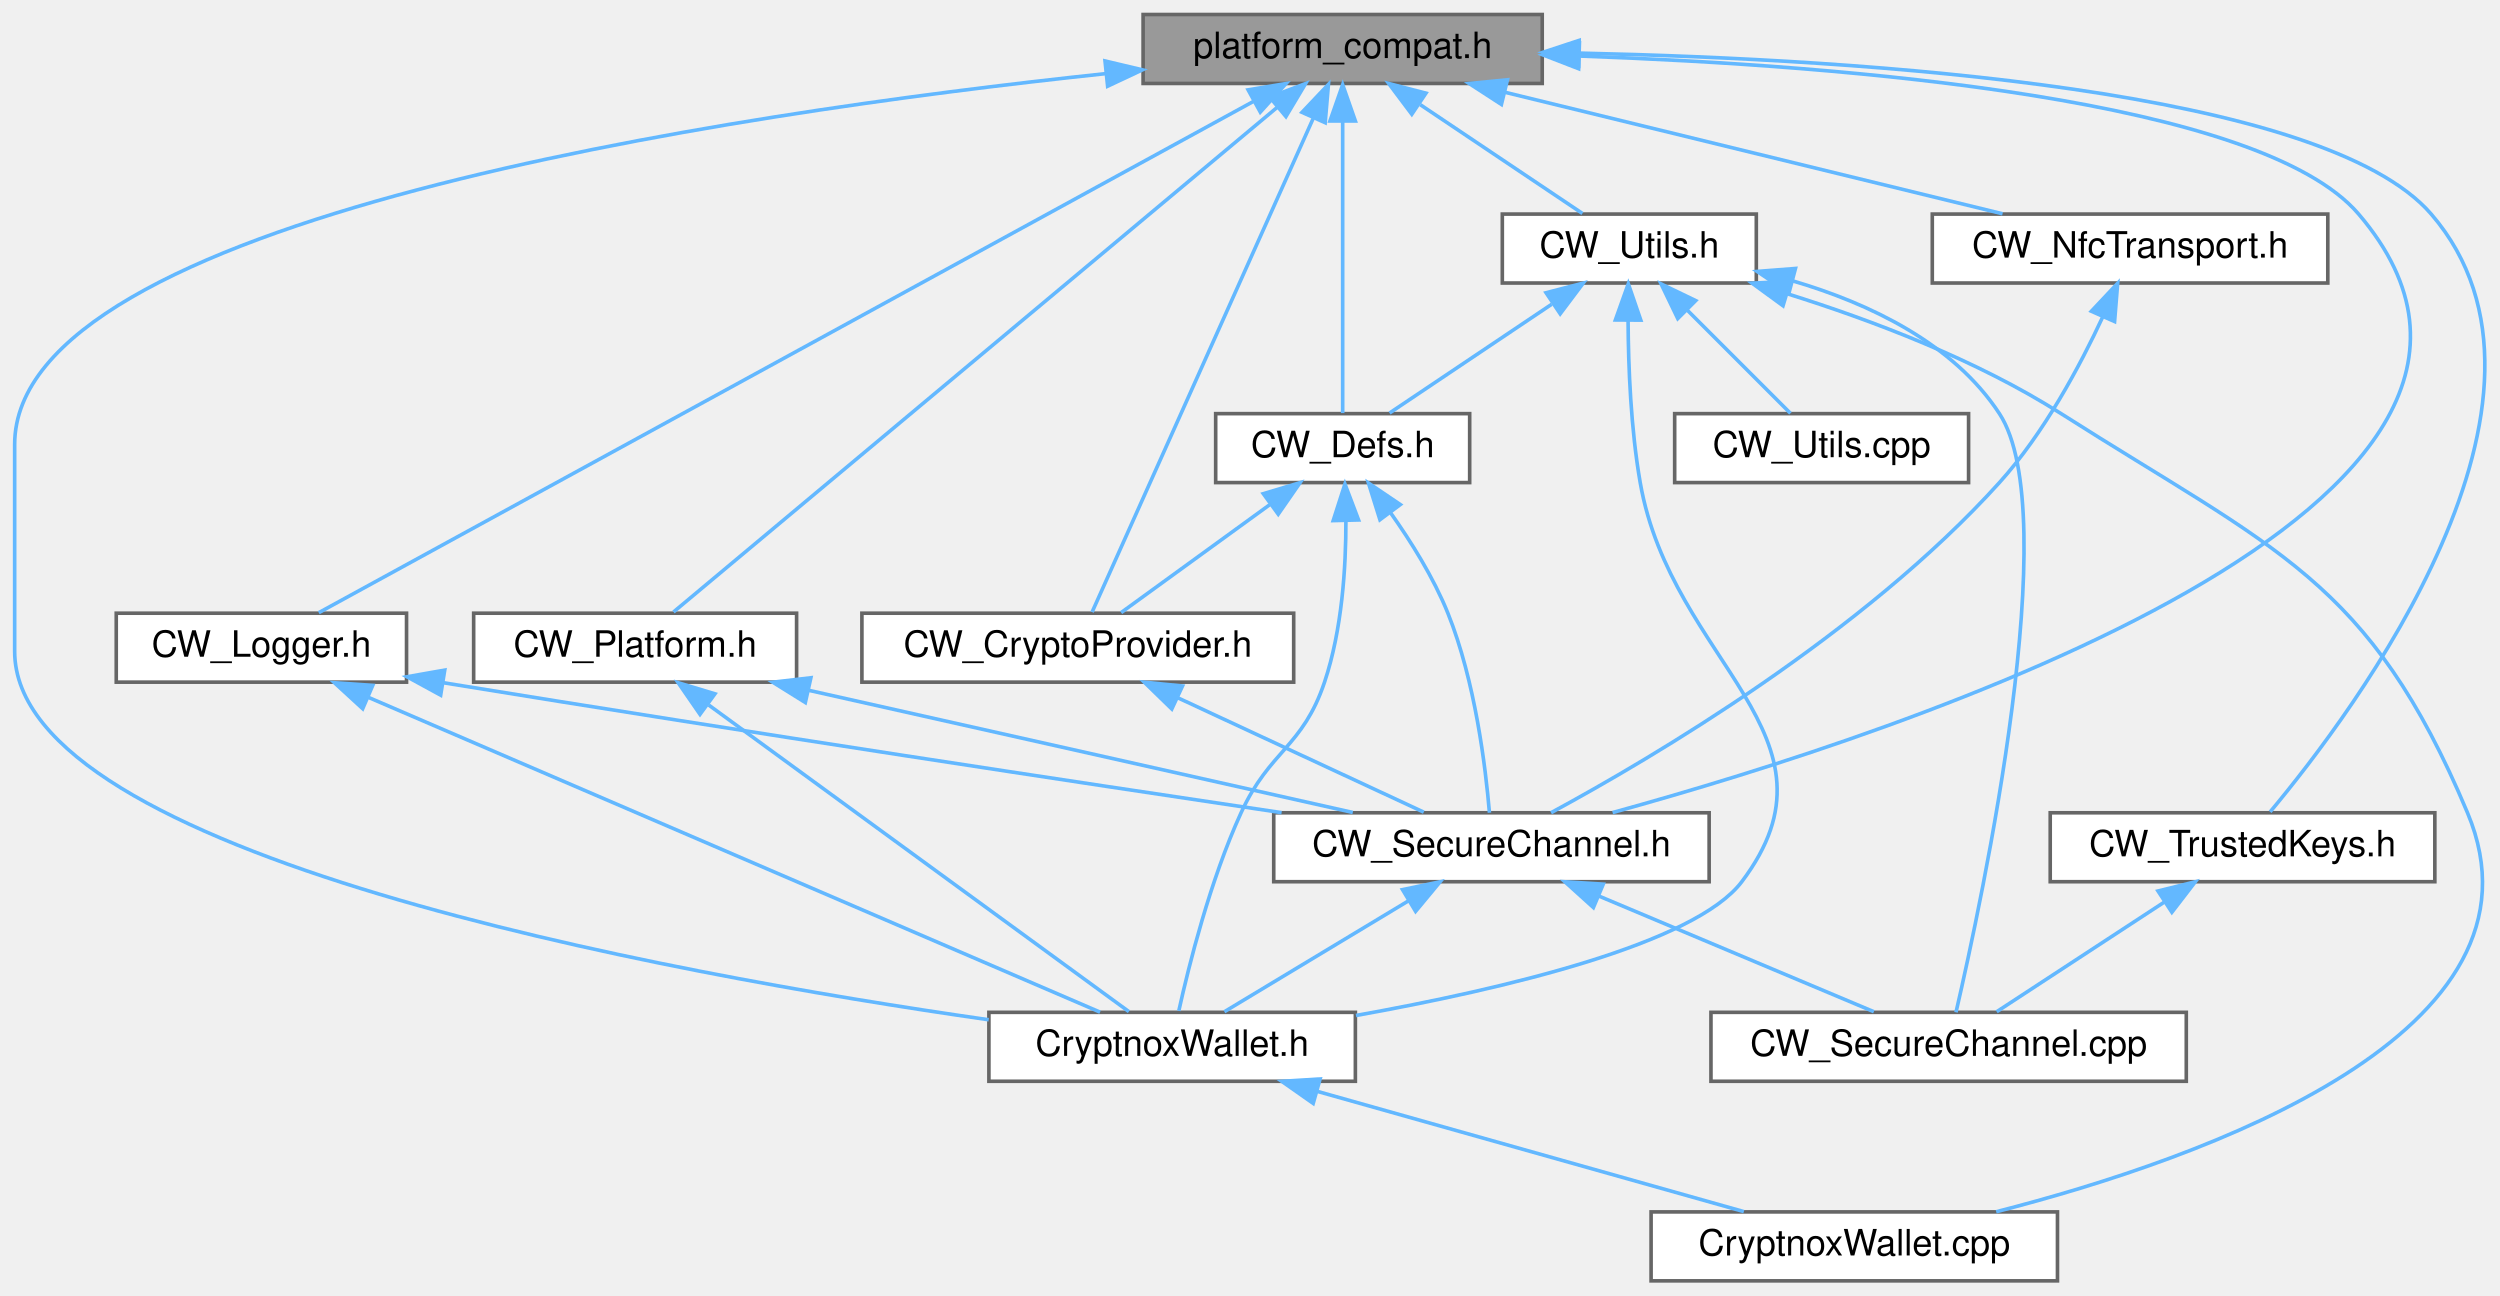
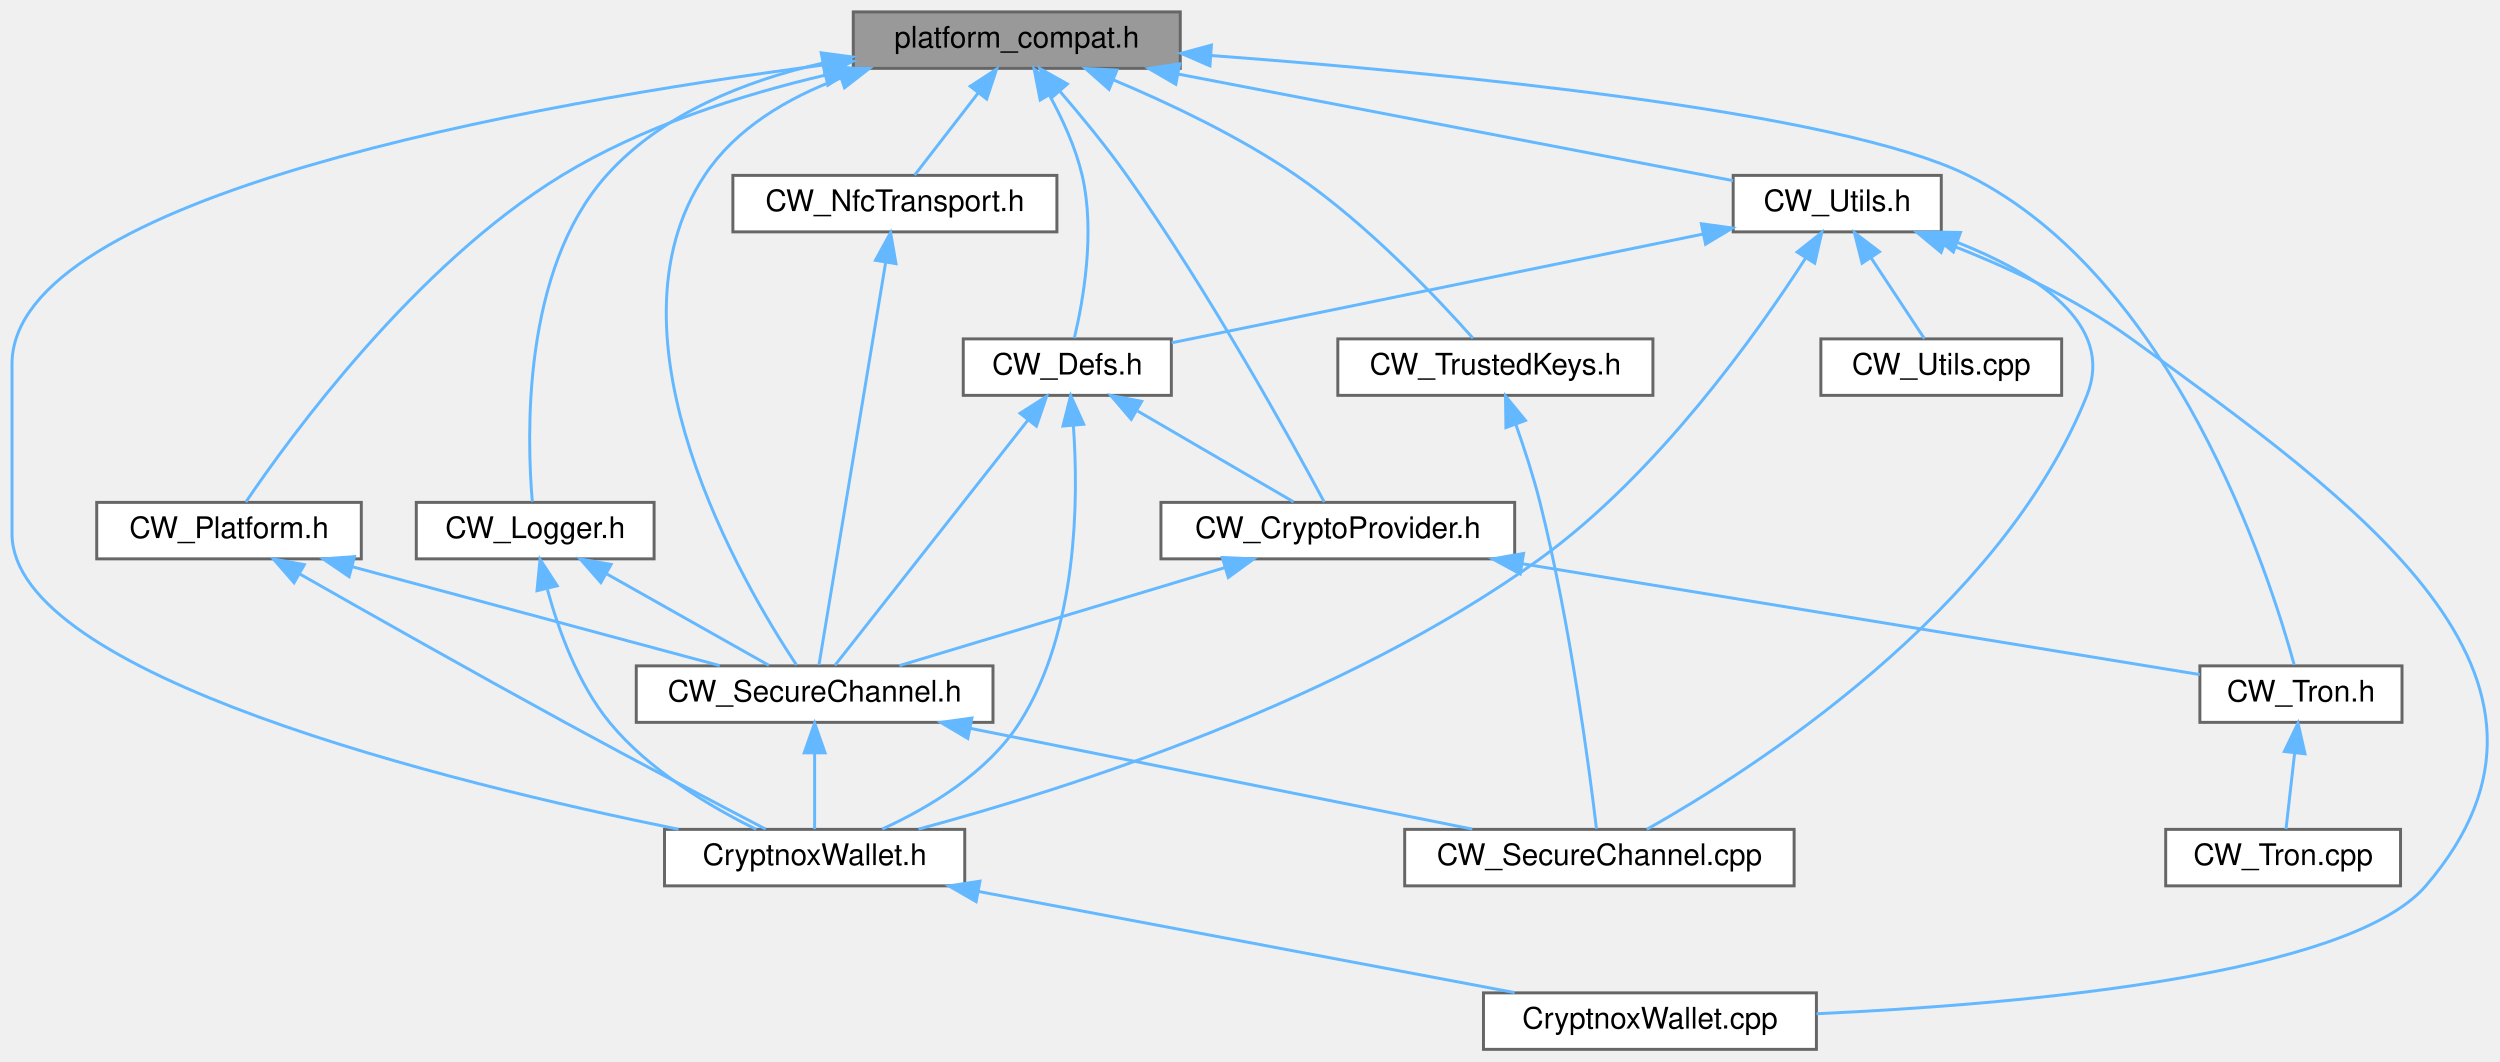
- <svg xmlns="http://www.w3.org/2000/svg" xmlns:xlink="http://www.w3.org/1999/xlink" width="689pt" height="357pt" viewBox="0.00 0.00 688.92 357.00">
+ <svg xmlns="http://www.w3.org/2000/svg" xmlns:xlink="http://www.w3.org/1999/xlink" width="841pt" height="357pt" viewBox="0.00 0.00 840.92 357.00">
  <g id="graph0" class="graph" transform="scale(1 1) rotate(0) translate(4 353)">
    <g id="Node000001" class="node">
      <g id="a_Node000001">
        <a xlink:title="Arduino compatibility shims for non-Arduino (plain C++) builds.">
-           <polygon fill="#999999" stroke="#666666" points="421,-349 311,-349 311,-330 421,-330 421,-349" />
-           <text text-anchor="middle" x="366" y="-337" font-family="Helvetica,sans-Serif" font-size="10.00">platform_compat.h</text>
+           <polygon fill="#999999" stroke="#666666" points="393,-349 283,-349 283,-330 393,-330 393,-349" />
+           <text text-anchor="middle" x="338" y="-337" font-family="Helvetica,sans-Serif" font-size="10.00">platform_compat.h</text>
        </a>
      </g>
    </g>
    <g id="Node000002" class="node">
      <g id="a_Node000002">
        <a xlink:href="CW__CryptoProvider_8h.html" target="_top" xlink:title="Abstract cryptographic primitives interface.">
-           <polygon fill="white" stroke="#666666" points="352.5,-184 233.5,-184 233.5,-165 352.5,-165 352.5,-184" />
-           <text text-anchor="middle" x="293" y="-172" font-family="Helvetica,sans-Serif" font-size="10.00">CW_CryptoProvider.h</text>
+           <polygon fill="white" stroke="#666666" points="505.5,-184 386.5,-184 386.5,-165 505.5,-165 505.5,-184" />
+           <text text-anchor="middle" x="446" y="-172" font-family="Helvetica,sans-Serif" font-size="10.00">CW_CryptoProvider.h</text>
        </a>
      </g>
    </g>
    <g id="edge1_Node000001_Node000002" class="edge">
      <g id="a_edge1_Node000001_Node000002">
        <a xlink:title=" ">
-           <path fill="none" stroke="#63b8ff" d="M357.84,-320.28C342.18,-285.32 308.46,-210.01 296.94,-184.31" />
-           <polygon fill="#63b8ff" stroke="#63b8ff" points="354.79,-322.04 362.08,-329.74 361.18,-319.18 354.79,-322.04" />
+           <path fill="none" stroke="#63b8ff" d="M352.55,-322.24C359.64,-314.01 368.1,-303.73 375,-294 402.88,-254.67 430.75,-204.05 441.44,-184.11" />
+           <polygon fill="#63b8ff" stroke="#63b8ff" points="349.75,-320.13 345.78,-329.95 355.01,-324.74 349.75,-320.13" />
        </a>
      </g>
    </g>
    <g id="Node000003" class="node">
      <g id="a_Node000003">
        <a xlink:href="CW__SecureChannel_8h.html" target="_top" xlink:title="Cryptnox secure channel protocol over NFC.">
-           <polygon fill="white" stroke="#666666" points="467,-129 347,-129 347,-110 467,-110 467,-129" />
-           <text text-anchor="middle" x="407" y="-117" font-family="Helvetica,sans-Serif" font-size="10.00">CW_SecureChannel.h</text>
-         </a>
-       </g>
-     </g>
-     <g id="edge18_Node000001_Node000003" class="edge">
-       <g id="a_edge18_Node000001_Node000003">
-         <a xlink:title=" ">
-           <path fill="none" stroke="#63b8ff" d="M431.3,-337.55C505.23,-334.93 618.95,-325.69 646,-294 714.08,-214.25 520.88,-151.2 440.39,-129.06" />
-           <polygon fill="#63b8ff" stroke="#63b8ff" points="431.03,-334.06 421.15,-337.88 431.25,-341.05 431.03,-334.06" />
+           <polygon fill="white" stroke="#666666" points="330,-129 210,-129 210,-110 330,-110 330,-129" />
+           <text text-anchor="middle" x="270" y="-117" font-family="Helvetica,sans-Serif" font-size="10.00">CW_SecureChannel.h</text>
+         </a>
+       </g>
+     </g>
+     <g id="edge20_Node000001_Node000003" class="edge">
+       <g id="a_edge20_Node000001_Node000003">
+         <a xlink:title=" ">
+           <path fill="none" stroke="#63b8ff" d="M278.62,-326.69C260.95,-320.11 243.52,-309.88 233,-294 196.95,-239.56 245.98,-156.3 263.9,-129.29" />
+           <polygon fill="#63b8ff" stroke="#63b8ff" points="277.83,-330.11 288.42,-329.98 280.06,-323.48 277.83,-330.11" />
        </a>
      </g>
    </g>
    <g id="Node000005" class="node">
      <g id="a_Node000005">
        <a xlink:href="CryptnoxWallet_8h.html" target="_top" xlink:title="High-level API for interacting with a Cryptnox Hardware Wallet over NFC.">
-           <polygon fill="white" stroke="#666666" points="369.5,-74 268.5,-74 268.5,-55 369.5,-55 369.5,-74" />
-           <text text-anchor="middle" x="319" y="-62" font-family="Helvetica,sans-Serif" font-size="10.00">CryptnoxWallet.h</text>
-         </a>
-       </g>
-     </g>
-     <g id="edge27_Node000001_Node000005" class="edge">
-       <g id="a_edge27_Node000001_Node000005">
-         <a xlink:title=" ">
-           <path fill="none" stroke="#63b8ff" d="M300.6,-332.7C195.34,-321.53 0,-292.45 0,-230.5 0,-230.5 0,-230.5 0,-173.5 0,-117.52 178.5,-84.85 268.45,-71.95" />
-           <polygon fill="#63b8ff" stroke="#63b8ff" points="300.5,-336.2 310.81,-333.75 301.22,-329.24 300.5,-336.2" />
+           <polygon fill="white" stroke="#666666" points="320.5,-74 219.5,-74 219.5,-55 320.5,-55 320.5,-74" />
+           <text text-anchor="middle" x="270" y="-62" font-family="Helvetica,sans-Serif" font-size="10.00">CryptnoxWallet.h</text>
+         </a>
+       </g>
+     </g>
+     <g id="edge30_Node000001_Node000005" class="edge">
+       <g id="a_edge30_Node000001_Node000005">
+         <a xlink:title=" ">
+           <path fill="none" stroke="#63b8ff" d="M272.81,-331.12C174.59,-318.17 0,-287.17 0,-230.5 0,-230.5 0,-230.5 0,-173.5 0,-125.79 147.17,-89.66 224.2,-74.02" />
+           <polygon fill="#63b8ff" stroke="#63b8ff" points="272.58,-334.62 282.94,-332.43 273.47,-327.68 272.58,-334.62" />
        </a>
      </g>
    </g>
    <g id="Node000007" class="node">
      <g id="a_Node000007">
-         <a xlink:href="CW__Defs_8h.html" target="_top" xlink:title="Shared constants, error codes, and session state for the SDK.">
-           <polygon fill="white" stroke="#666666" points="401,-239 331,-239 331,-220 401,-220 401,-239" />
-           <text text-anchor="middle" x="366" y="-227" font-family="Helvetica,sans-Serif" font-size="10.00">CW_Defs.h</text>
-         </a>
-       </g>
-     </g>
-     <g id="edge6_Node000001_Node000007" class="edge">
-       <g id="a_edge6_Node000001_Node000007">
-         <a xlink:title=" ">
-           <path fill="none" stroke="#63b8ff" d="M366,-319.48C366,-295.84 366,-256.5 366,-239.16" />
-           <polygon fill="#63b8ff" stroke="#63b8ff" points="362.5,-319.66 366,-329.66 369.5,-319.66 362.5,-319.66" />
-         </a>
-       </g>
-     </g>
-     <g id="Node000008" class="node">
-       <g id="a_Node000008">
-         <a xlink:href="CW__Logger_8h.html" target="_top" xlink:title="Abstract logging interface.">
-           <polygon fill="white" stroke="#666666" points="108,-184 28,-184 28,-165 108,-165 108,-184" />
-           <text text-anchor="middle" x="68" y="-172" font-family="Helvetica,sans-Serif" font-size="10.00">CW_Logger.h</text>
-         </a>
-       </g>
-     </g>
-     <g id="edge10_Node000001_Node000008" class="edge">
-       <g id="a_edge10_Node000001_Node000008">
-         <a xlink:title=" ">
-           <path fill="none" stroke="#63b8ff" d="M341.37,-325.03C282.08,-292.6 132.76,-210.92 83.81,-184.15" />
-           <polygon fill="#63b8ff" stroke="#63b8ff" points="339.94,-328.24 350.4,-329.97 343.3,-322.1 339.94,-328.24" />
+         <a xlink:href="CW__Tron_8h.html" target="_top" xlink:title="TRON (TRX) network support — BIP44 path and Base58Check addresses.">
+           <polygon fill="white" stroke="#666666" points="804,-129 736,-129 736,-110 804,-110 804,-129" />
+           <text text-anchor="middle" x="770" y="-117" font-family="Helvetica,sans-Serif" font-size="10.00">CW_Tron.h</text>
+         </a>
+       </g>
+     </g>
+     <g id="edge21_Node000001_Node000007" class="edge">
+       <g id="a_edge21_Node000001_Node000007">
+         <a xlink:title=" ">
+           <path fill="none" stroke="#63b8ff" d="M403.27,-334.33C483.55,-328.35 614.54,-315.63 658,-294 727.33,-259.5 759.4,-159.7 767.73,-129.36" />
+           <polygon fill="#63b8ff" stroke="#63b8ff" points="402.98,-330.84 393.26,-335.06 403.49,-337.82 402.98,-330.84" />
        </a>
      </g>
    </g>
    <g id="Node000009" class="node">
      <g id="a_Node000009">
-         <a xlink:href="CW__NfcTransport_8h.html" target="_top" xlink:title="Abstract NFC transport interface.">
-           <polygon fill="white" stroke="#666666" points="637.5,-294 528.5,-294 528.5,-275 637.5,-275 637.5,-294" />
-           <text text-anchor="middle" x="583" y="-282" font-family="Helvetica,sans-Serif" font-size="10.00">CW_NfcTransport.h</text>
-         </a>
-       </g>
-     </g>
-     <g id="edge13_Node000001_Node000009" class="edge">
-       <g id="a_edge13_Node000001_Node000009">
-         <a xlink:title=" ">
-           <path fill="none" stroke="#63b8ff" d="M410.77,-327.56C451.42,-317.64 510.53,-303.2 547.86,-294.08" />
-           <polygon fill="#63b8ff" stroke="#63b8ff" points="409.75,-324.21 400.86,-329.98 411.41,-331.01 409.75,-324.21" />
+         <a xlink:href="CW__Defs_8h.html" target="_top" xlink:title="Shared constants, error codes, and session state for the SDK.">
+           <polygon fill="white" stroke="#666666" points="390,-239 320,-239 320,-220 390,-220 390,-239" />
+           <text text-anchor="middle" x="355" y="-227" font-family="Helvetica,sans-Serif" font-size="10.00">CW_Defs.h</text>
+         </a>
+       </g>
+     </g>
+     <g id="edge8_Node000001_Node000009" class="edge">
+       <g id="a_edge8_Node000001_Node000009">
+         <a xlink:title=" ">
+           <path fill="none" stroke="#63b8ff" d="M348.93,-321.09C353.29,-313.15 357.8,-303.43 360,-294 364.48,-274.83 360.31,-251.62 357.36,-239.25" />
+           <polygon fill="#63b8ff" stroke="#63b8ff" points="345.88,-319.36 343.84,-329.76 351.92,-322.91 345.88,-319.36" />
        </a>
      </g>
    </g>
    <g id="Node000010" class="node">
      <g id="a_Node000010">
-         <a xlink:href="CW__Platform_8h.html" target="_top" xlink:title="Abstract platform interface for timing primitives.">
-           <polygon fill="white" stroke="#666666" points="215.5,-184 126.5,-184 126.5,-165 215.5,-165 215.5,-184" />
-           <text text-anchor="middle" x="171" y="-172" font-family="Helvetica,sans-Serif" font-size="10.00">CW_Platform.h</text>
-         </a>
-       </g>
-     </g>
-     <g id="edge15_Node000001_Node000010" class="edge">
-       <g id="a_edge15_Node000001_Node000010">
-         <a xlink:title=" ">
-           <path fill="none" stroke="#63b8ff" d="M347.93,-323.4C308.02,-290.03 213.33,-210.88 181.58,-184.34" />
-           <polygon fill="#63b8ff" stroke="#63b8ff" points="345.87,-326.24 355.79,-329.97 350.36,-320.87 345.87,-326.24" />
+         <a xlink:href="CW__Logger_8h.html" target="_top" xlink:title="Abstract logging interface.">
+           <polygon fill="white" stroke="#666666" points="216,-184 136,-184 136,-165 216,-165 216,-184" />
+           <text text-anchor="middle" x="176" y="-172" font-family="Helvetica,sans-Serif" font-size="10.00">CW_Logger.h</text>
+         </a>
+       </g>
+     </g>
+     <g id="edge12_Node000001_Node000010" class="edge">
+       <g id="a_edge12_Node000001_Node000010">
+         <a xlink:title=" ">
+           <path fill="none" stroke="#63b8ff" d="M272.83,-331.8C246.73,-325.85 218.52,-314.72 200,-294 171.46,-262.07 173.17,-205.78 175.04,-184.23" />
+           <polygon fill="#63b8ff" stroke="#63b8ff" points="272.2,-335.24 282.7,-333.84 273.62,-328.39 272.2,-335.24" />
        </a>
      </g>
    </g>
    <g id="Node000011" class="node">
      <g id="a_Node000011">
-         <a xlink:href="CW__TrustedKeys_8h.html" target="_top" xlink:title="Cryptnox CA public keys used for offline certificate verification.">
-           <polygon fill="white" stroke="#666666" points="667,-129 561,-129 561,-110 667,-110 667,-129" />
-           <text text-anchor="middle" x="614" y="-117" font-family="Helvetica,sans-Serif" font-size="10.00">CW_TrustedKeys.h</text>
-         </a>
-       </g>
-     </g>
-     <g id="edge19_Node000001_Node000011" class="edge">
-       <g id="a_edge19_Node000001_Node000011">
-         <a xlink:title=" ">
-           <path fill="none" stroke="#63b8ff" d="M431.45,-338.36C510.43,-336.64 636.34,-328.39 666,-294 709.75,-243.28 644.7,-156.85 621.61,-129.25" />
-           <polygon fill="#63b8ff" stroke="#63b8ff" points="431.05,-334.87 421.11,-338.56 431.18,-341.87 431.05,-334.87" />
+         <a xlink:href="CW__NfcTransport_8h.html" target="_top" xlink:title="Abstract NFC transport interface.">
+           <polygon fill="white" stroke="#666666" points="351.5,-294 242.5,-294 242.5,-275 351.5,-275 351.5,-294" />
+           <text text-anchor="middle" x="297" y="-282" font-family="Helvetica,sans-Serif" font-size="10.00">CW_NfcTransport.h</text>
+         </a>
+       </g>
+     </g>
+     <g id="edge15_Node000001_Node000011" class="edge">
+       <g id="a_edge15_Node000001_Node000011">
+         <a xlink:title=" ">
+           <path fill="none" stroke="#63b8ff" d="M324.98,-321.67C317.88,-312.5 309.4,-301.52 303.64,-294.09" />
+           <polygon fill="#63b8ff" stroke="#63b8ff" points="322.34,-323.98 331.23,-329.75 327.88,-319.7 322.34,-323.98" />
        </a>
      </g>
    </g>
    <g id="Node000012" class="node">
      <g id="a_Node000012">
+         <a xlink:href="CW__Platform_8h.html" target="_top" xlink:title="Abstract platform interface for timing primitives.">
+           <polygon fill="white" stroke="#666666" points="117.5,-184 28.5,-184 28.5,-165 117.5,-165 117.5,-184" />
+           <text text-anchor="middle" x="73" y="-172" font-family="Helvetica,sans-Serif" font-size="10.00">CW_Platform.h</text>
+         </a>
+       </g>
+     </g>
+     <g id="edge17_Node000001_Node000012" class="edge">
+       <g id="a_edge17_Node000001_Node000012">
+         <a xlink:title=" ">
+           <path fill="none" stroke="#63b8ff" d="M273.54,-327.72C244.97,-320.99 211.82,-310.38 185,-294 135.48,-263.75 93.45,-205.96 78.67,-184.13" />
+           <polygon fill="#63b8ff" stroke="#63b8ff" points="272.92,-331.16 283.44,-329.94 274.45,-324.33 272.92,-331.16" />
+         </a>
+       </g>
+     </g>
+     <g id="Node000013" class="node">
+       <g id="a_Node000013">
+         <a xlink:href="CW__TrustedKeys_8h.html" target="_top" xlink:title="Cryptnox CA public keys used for offline certificate verification.">
+           <polygon fill="white" stroke="#666666" points="552,-239 446,-239 446,-220 552,-220 552,-239" />
+           <text text-anchor="middle" x="499" y="-227" font-family="Helvetica,sans-Serif" font-size="10.00">CW_TrustedKeys.h</text>
+         </a>
+       </g>
+     </g>
+     <g id="edge22_Node000001_Node000013" class="edge">
+       <g id="a_edge22_Node000001_Node000013">
+         <a xlink:title=" ">
+           <path fill="none" stroke="#63b8ff" d="M370.44,-326.15C389.21,-318.28 412.84,-307.12 432,-294 456.07,-277.52 479.78,-252.38 491.47,-239.22" />
+           <polygon fill="#63b8ff" stroke="#63b8ff" points="369.05,-322.94 361.11,-329.96 371.7,-329.42 369.05,-322.94" />
+         </a>
+       </g>
+     </g>
+     <g id="Node000014" class="node">
+       <g id="a_Node000014">
        <a xlink:href="CW__Utils_8h.html" target="_top" xlink:title="Platform-independent security and memory utilities.">
-           <polygon fill="white" stroke="#666666" points="480,-294 410,-294 410,-275 480,-275 480,-294" />
-           <text text-anchor="middle" x="445" y="-282" font-family="Helvetica,sans-Serif" font-size="10.00">CW_Utils.h</text>
-         </a>
-       </g>
-     </g>
-     <g id="edge21_Node000001_Node000012" class="edge">
-       <g id="a_edge21_Node000001_Node000012">
-         <a xlink:title=" ">
-           <path fill="none" stroke="#63b8ff" d="M387.39,-324.15C401.67,-314.57 419.97,-302.29 432.08,-294.17" />
-           <polygon fill="#63b8ff" stroke="#63b8ff" points="385.05,-321.51 378.69,-329.98 388.95,-327.32 385.05,-321.51" />
+           <polygon fill="white" stroke="#666666" points="649,-294 579,-294 579,-275 649,-275 649,-294" />
+           <text text-anchor="middle" x="614" y="-282" font-family="Helvetica,sans-Serif" font-size="10.00">CW_Utils.h</text>
+         </a>
+       </g>
+     </g>
+     <g id="edge24_Node000001_Node000014" class="edge">
+       <g id="a_edge24_Node000001_Node000014">
+         <a xlink:title=" ">
+           <path fill="none" stroke="#63b8ff" d="M392.33,-328.07C447.67,-317.44 531.86,-301.27 578.96,-292.23" />
+           <polygon fill="#63b8ff" stroke="#63b8ff" points="391.5,-324.66 382.34,-329.98 392.82,-331.54 391.5,-324.66" />
        </a>
      </g>
    </g>
    <g id="edge2_Node000002_Node000003" class="edge">
      <g id="a_edge2_Node000002_Node000003">
        <a xlink:title=" ">
-           <path fill="none" stroke="#63b8ff" d="M320.39,-160.77C341.42,-150.99 369.89,-137.75 388.35,-129.17" />
-           <polygon fill="#63b8ff" stroke="#63b8ff" points="318.91,-157.6 311.32,-164.98 321.86,-163.94 318.91,-157.6" />
+           <path fill="none" stroke="#63b8ff" d="M408,-162.06C375.1,-152.15 328.26,-138.04 298.5,-129.08" />
+           <polygon fill="#63b8ff" stroke="#63b8ff" points="407.14,-165.45 417.72,-164.98 409.16,-158.75 407.14,-165.45" />
+         </a>
+       </g>
+     </g>
+     <g id="edge6_Node000002_Node000007" class="edge">
+       <g id="a_edge6_Node000002_Node000007">
+         <a xlink:title=" ">
+           <path fill="none" stroke="#63b8ff" d="M508.18,-163.33C575.98,-152.24 682,-134.9 735.96,-126.07" />
+           <polygon fill="#63b8ff" stroke="#63b8ff" points="507.36,-159.92 498.06,-164.98 508.49,-166.82 507.36,-159.92" />
        </a>
      </g>
    </g>
    <g id="Node000004" class="node">
      <g id="a_Node000004">
        <a xlink:href="CW__SecureChannel_8cpp.html" target="_top" xlink:title="Implementation of the Cryptnox secure channel protocol.">
-           <polygon fill="white" stroke="#666666" points="598.5,-74 467.5,-74 467.5,-55 598.5,-55 598.5,-74" />
-           <text text-anchor="middle" x="533" y="-62" font-family="Helvetica,sans-Serif" font-size="10.00">CW_SecureChannel.cpp</text>
+           <polygon fill="white" stroke="#666666" points="599.5,-74 468.5,-74 468.5,-55 599.5,-55 599.5,-74" />
+           <text text-anchor="middle" x="534" y="-62" font-family="Helvetica,sans-Serif" font-size="10.00">CW_SecureChannel.cpp</text>
        </a>
      </g>
    </g>
    <g id="edge3_Node000003_Node000004" class="edge">
      <g id="a_edge3_Node000003_Node000004">
        <a xlink:title=" ">
-           <path fill="none" stroke="#63b8ff" d="M436.65,-106.03C459.95,-96.23 491.8,-82.83 512.39,-74.17" />
-           <polygon fill="#63b8ff" stroke="#63b8ff" points="435.1,-102.88 427.24,-109.98 437.82,-109.33 435.1,-102.88" />
+           <path fill="none" stroke="#63b8ff" d="M322.29,-108C371.78,-98.07 445.17,-83.33 491.25,-74.08" />
+           <polygon fill="#63b8ff" stroke="#63b8ff" points="321.53,-104.58 312.42,-109.98 322.91,-111.45 321.53,-104.58" />
        </a>
      </g>
    </g>
    <g id="edge4_Node000003_Node000005" class="edge">
      <g id="a_edge4_Node000003_Node000005">
        <a xlink:title=" ">
-           <path fill="none" stroke="#63b8ff" d="M384.08,-104.7C368.05,-95.04 347.13,-82.44 333.4,-74.17" />
-           <polygon fill="#63b8ff" stroke="#63b8ff" points="382.49,-107.82 392.86,-109.98 386.1,-101.83 382.49,-107.82" />
+           <path fill="none" stroke="#63b8ff" d="M270,-99.66C270,-90.93 270,-80.99 270,-74.09" />
+           <polygon fill="#63b8ff" stroke="#63b8ff" points="266.5,-99.75 270,-109.75 273.5,-99.75 266.5,-99.75" />
        </a>
      </g>
    </g>
    <g id="Node000006" class="node">
      <g id="a_Node000006">
        <a xlink:href="CryptnoxWallet_8cpp.html" target="_top" xlink:title="Implementation of the high-level CryptnoxWallet API.">
-           <polygon fill="white" stroke="#666666" points="563,-19 451,-19 451,0 563,0 563,-19" />
-           <text text-anchor="middle" x="507" y="-7" font-family="Helvetica,sans-Serif" font-size="10.00">CryptnoxWallet.cpp</text>
+           <polygon fill="white" stroke="#666666" points="607,-19 495,-19 495,0 607,0 607,-19" />
+           <text text-anchor="middle" x="551" y="-7" font-family="Helvetica,sans-Serif" font-size="10.00">CryptnoxWallet.cpp</text>
        </a>
      </g>
    </g>
    <g id="edge5_Node000005_Node000006" class="edge">
      <g id="a_edge5_Node000005_Node000006">
        <a xlink:title=" ">
-           <path fill="none" stroke="#63b8ff" d="M359.14,-52.18C394.3,-42.27 444.63,-28.08 476.56,-19.08" />
-           <polygon fill="#63b8ff" stroke="#63b8ff" points="357.88,-48.9 349.21,-54.98 359.78,-55.64 357.88,-48.9" />
-         </a>
-       </g>
-     </g>
-     <g id="edge7_Node000007_Node000002" class="edge">
-       <g id="a_edge7_Node000007_Node000002">
-         <a xlink:title=" ">
-           <path fill="none" stroke="#63b8ff" d="M345.86,-213.88C332.72,-204.34 316.02,-192.21 304.94,-184.17" />
-           <polygon fill="#63b8ff" stroke="#63b8ff" points="344.12,-216.94 354.27,-219.98 348.24,-211.28 344.12,-216.94" />
-         </a>
-       </g>
-     </g>
-     <g id="edge8_Node000007_Node000003" class="edge">
-       <g id="a_edge8_Node000007_Node000003">
-         <a xlink:title=" ">
-           <path fill="none" stroke="#63b8ff" d="M379.13,-211.78C384.81,-203.78 391.05,-193.82 395,-184 402.53,-165.26 405.4,-141.48 406.45,-129.01" />
-           <polygon fill="#63b8ff" stroke="#63b8ff" points="376.27,-209.76 373.11,-219.87 381.89,-213.94 376.27,-209.76" />
-         </a>
-       </g>
-     </g>
-     <g id="edge9_Node000007_Node000005" class="edge">
-       <g id="a_edge9_Node000007_Node000005">
-         <a xlink:title=" ">
-           <path fill="none" stroke="#63b8ff" d="M366.89,-209.59C366.92,-196.71 365.84,-179.43 361,-165 354.96,-147 345.91,-146.26 338,-129 329.47,-110.38 323.62,-86.95 320.84,-74.41" />
-           <polygon fill="#63b8ff" stroke="#63b8ff" points="363.39,-209.52 366.63,-219.6 370.38,-209.7 363.39,-209.52" />
-         </a>
-       </g>
-     </g>
-     <g id="edge11_Node000008_Node000003" class="edge">
-       <g id="a_edge11_Node000008_Node000003">
-         <a xlink:title=" ">
-           <path fill="none" stroke="#63b8ff" d="M118.06,-164.85C204.3,-150.82 292.78,-137.43 349.17,-129.03" />
-           <polygon fill="#63b8ff" stroke="#63b8ff" points="117.41,-161.41 108.1,-166.48 118.53,-168.32 117.41,-161.41" />
-         </a>
-       </g>
-     </g>
-     <g id="edge12_Node000008_Node000005" class="edge">
-       <g id="a_edge12_Node000008_Node000005">
-         <a xlink:title=" ">
-           <path fill="none" stroke="#63b8ff" d="M97.41,-160.84C149.15,-138.58 255.11,-92.99 299.14,-74.05" />
-           <polygon fill="#63b8ff" stroke="#63b8ff" points="95.92,-157.68 88.12,-164.84 98.69,-164.11 95.92,-157.68" />
-         </a>
-       </g>
-     </g>
-     <g id="edge14_Node000009_Node000003" class="edge">
-       <g id="a_edge14_Node000009_Node000003">
-         <a xlink:title=" ">
-           <path fill="none" stroke="#63b8ff" d="M575.51,-265.74C569.23,-252.21 559.32,-233.64 547,-220 509.44,-178.39 451.54,-144.23 423.43,-129.02" />
-           <polygon fill="#63b8ff" stroke="#63b8ff" points="572.34,-267.22 579.59,-274.94 578.74,-264.38 572.34,-267.22" />
-         </a>
-       </g>
-     </g>
-     <g id="edge16_Node000010_Node000003" class="edge">
-       <g id="a_edge16_Node000010_Node000003">
-         <a xlink:title=" ">
-           <path fill="none" stroke="#63b8ff" d="M218.85,-162.75C263.08,-152.82 327.93,-138.26 368.79,-129.08" />
-           <polygon fill="#63b8ff" stroke="#63b8ff" points="217.91,-159.38 208.92,-164.98 219.44,-166.21 217.91,-159.38" />
-         </a>
-       </g>
-     </g>
-     <g id="edge17_Node000010_Node000005" class="edge">
-       <g id="a_edge17_Node000010_Node000005">
-         <a xlink:title=" ">
-           <path fill="none" stroke="#63b8ff" d="M191.26,-158.71C222.59,-135.85 281.81,-92.64 307.08,-74.2" />
-           <polygon fill="#63b8ff" stroke="#63b8ff" points="188.88,-156.12 182.86,-164.84 193,-161.78 188.88,-156.12" />
-         </a>
-       </g>
-     </g>
-     <g id="edge20_Node000011_Node000004" class="edge">
-       <g id="a_edge20_Node000011_Node000004">
-         <a xlink:title=" ">
-           <path fill="none" stroke="#63b8ff" d="M592.49,-104.42C577.79,-94.81 558.78,-82.37 546.25,-74.17" />
-           <polygon fill="#63b8ff" stroke="#63b8ff" points="590.7,-107.44 600.99,-109.98 594.53,-101.58 590.7,-107.44" />
-         </a>
-       </g>
-     </g>
-     <g id="edge23_Node000012_Node000004" class="edge">
-       <g id="a_edge23_Node000012_Node000004">
-         <a xlink:title=" ">
-           <path fill="none" stroke="#63b8ff" d="M490.02,-275.59C511.1,-269.39 534.3,-258.4 547,-239 565.04,-211.44 542.2,-105 535.03,-74.01" />
-           <polygon fill="#63b8ff" stroke="#63b8ff" points="488.99,-272.24 480.22,-278.19 490.79,-279.01 488.99,-272.24" />
-         </a>
-       </g>
-     </g>
-     <g id="edge26_Node000012_Node000005" class="edge">
-       <g id="a_edge26_Node000012_Node000005">
-         <a xlink:title=" ">
-           <path fill="none" stroke="#63b8ff" d="M444.66,-264.55C444.73,-251.85 445.41,-234.82 448,-220 456.68,-170.3 506.42,-150.24 476,-110 463.06,-92.88 410.45,-80.44 369.66,-73.13" />
-           <polygon fill="#63b8ff" stroke="#63b8ff" points="441.16,-264.82 444.72,-274.8 448.16,-264.77 441.16,-264.82" />
-         </a>
-       </g>
-     </g>
-     <g id="edge25_Node000012_Node000006" class="edge">
-       <g id="a_edge25_Node000012_Node000006">
-         <a xlink:title=" ">
-           <path fill="none" stroke="#63b8ff" d="M488.5,-272.05C511.97,-264.71 540.8,-253.77 564,-239 622.85,-201.52 649.01,-193.34 676,-129 701.44,-68.36 603.58,-33.77 546.11,-19.04" />
-           <polygon fill="#63b8ff" stroke="#63b8ff" points="487.36,-268.73 478.8,-274.97 489.38,-275.44 487.36,-268.73" />
-         </a>
-       </g>
-     </g>
-     <g id="edge22_Node000012_Node000007" class="edge">
-       <g id="a_edge22_Node000012_Node000007">
-         <a xlink:title=" ">
-           <path fill="none" stroke="#63b8ff" d="M423.61,-269.15C409.33,-259.57 391.03,-247.29 378.92,-239.17" />
-           <polygon fill="#63b8ff" stroke="#63b8ff" points="422.05,-272.32 432.31,-274.98 425.95,-266.51 422.05,-272.32" />
-         </a>
-       </g>
-     </g>
-     <g id="Node000013" class="node">
-       <g id="a_Node000013">
+           <path fill="none" stroke="#63b8ff" d="M325,-53.13C377.68,-43.19 456.24,-28.37 505.5,-19.08" />
+           <polygon fill="#63b8ff" stroke="#63b8ff" points="324.33,-49.69 315.15,-54.98 325.62,-56.57 324.33,-49.69" />
+         </a>
+       </g>
+     </g>
+     <g id="Node000008" class="node">
+       <g id="a_Node000008">
+         <a xlink:href="CW__Tron_8cpp.html" target="_top" xlink:title="Implementation of TRON address derivation and Base58Check coding.">
+           <polygon fill="white" stroke="#666666" points="803.5,-74 724.5,-74 724.5,-55 803.5,-55 803.5,-74" />
+           <text text-anchor="middle" x="764" y="-62" font-family="Helvetica,sans-Serif" font-size="10.00">CW_Tron.cpp</text>
+         </a>
+       </g>
+     </g>
+     <g id="edge7_Node000007_Node000008" class="edge">
+       <g id="a_edge7_Node000007_Node000008">
+         <a xlink:title=" ">
+           <path fill="none" stroke="#63b8ff" d="M767.87,-99.66C766.88,-90.93 765.75,-80.99 764.97,-74.09" />
+           <polygon fill="#63b8ff" stroke="#63b8ff" points="764.41,-100.21 769.01,-109.75 771.36,-99.42 764.41,-100.21" />
+         </a>
+       </g>
+     </g>
+     <g id="edge9_Node000009_Node000002" class="edge">
+       <g id="a_edge9_Node000009_Node000002">
+         <a xlink:title=" ">
+           <path fill="none" stroke="#63b8ff" d="M378.7,-214.7C395.28,-205.04 416.91,-192.44 431.11,-184.17" />
+           <polygon fill="#63b8ff" stroke="#63b8ff" points="376.5,-211.93 369.62,-219.98 380.02,-217.98 376.5,-211.93" />
+         </a>
+       </g>
+     </g>
+     <g id="edge10_Node000009_Node000003" class="edge">
+       <g id="a_edge10_Node000009_Node000003">
+         <a xlink:title=" ">
+           <path fill="none" stroke="#63b8ff" d="M341.77,-211.69C323.42,-188.37 290.9,-147.05 276.81,-129.16" />
+           <polygon fill="#63b8ff" stroke="#63b8ff" points="339.11,-213.97 348.04,-219.66 344.61,-209.64 339.11,-213.97" />
+         </a>
+       </g>
+     </g>
+     <g id="edge11_Node000009_Node000005" class="edge">
+       <g id="a_edge11_Node000009_Node000005">
+         <a xlink:title=" ">
+           <path fill="none" stroke="#63b8ff" d="M357.05,-209.73C358.81,-184.9 358.51,-140.7 339,-110 328.22,-93.04 308.38,-81.26 292.74,-74.1" />
+           <polygon fill="#63b8ff" stroke="#63b8ff" points="353.54,-209.67 356.13,-219.94 360.52,-210.29 353.54,-209.67" />
+         </a>
+       </g>
+     </g>
+     <g id="edge13_Node000010_Node000003" class="edge">
+       <g id="a_edge13_Node000010_Node000003">
+         <a xlink:title=" ">
+           <path fill="none" stroke="#63b8ff" d="M200,-159.97C217.19,-150.28 239.81,-137.52 254.62,-129.17" />
+           <polygon fill="#63b8ff" stroke="#63b8ff" points="198.09,-157.02 191.1,-164.98 201.53,-163.12 198.09,-157.02" />
+         </a>
+       </g>
+     </g>
+     <g id="edge14_Node000010_Node000005" class="edge">
+       <g id="a_edge14_Node000010_Node000005">
+         <a xlink:title=" ">
+           <path fill="none" stroke="#63b8ff" d="M180.1,-154.73C183.79,-141.17 190.32,-123.03 201,-110 214.28,-93.79 235.06,-81.53 250.35,-74.02" />
+           <polygon fill="#63b8ff" stroke="#63b8ff" points="176.61,-154.29 177.63,-164.83 183.41,-155.95 176.61,-154.29" />
+         </a>
+       </g>
+     </g>
+     <g id="edge16_Node000011_Node000003" class="edge">
+       <g id="a_edge16_Node000011_Node000003">
+         <a xlink:title=" ">
+           <path fill="none" stroke="#63b8ff" d="M293.91,-264.83C288.08,-229.67 275.7,-154.9 271.46,-129.31" />
+           <polygon fill="#63b8ff" stroke="#63b8ff" points="290.46,-265.44 295.55,-274.74 297.37,-264.3 290.46,-265.44" />
+         </a>
+       </g>
+     </g>
+     <g id="edge18_Node000012_Node000003" class="edge">
+       <g id="a_edge18_Node000012_Node000003">
+         <a xlink:title=" ">
+           <path fill="none" stroke="#63b8ff" d="M114.59,-162.31C151.45,-152.39 204.5,-138.12 238.1,-129.08" />
+           <polygon fill="#63b8ff" stroke="#63b8ff" points="113.4,-159.01 104.65,-164.98 115.22,-165.77 113.4,-159.01" />
+         </a>
+       </g>
+     </g>
+     <g id="edge19_Node000012_Node000005" class="edge">
+       <g id="a_edge19_Node000012_Node000005">
+         <a xlink:title=" ">
+           <path fill="none" stroke="#63b8ff" d="M96.88,-159.86C119.68,-146.88 155.06,-126.88 186,-110 209.32,-97.27 236.53,-82.95 253.52,-74.08" />
+           <polygon fill="#63b8ff" stroke="#63b8ff" points="94.88,-156.97 87.92,-164.96 98.34,-163.05 94.88,-156.97" />
+         </a>
+       </g>
+     </g>
+     <g id="edge23_Node000013_Node000004" class="edge">
+       <g id="a_edge23_Node000013_Node000004">
+         <a xlink:title=" ">
+           <path fill="none" stroke="#63b8ff" d="M505.84,-210.34C508.67,-202.35 511.79,-192.8 514,-184 524.17,-143.53 530.66,-93.97 533.01,-74.22" />
+           <polygon fill="#63b8ff" stroke="#63b8ff" points="502.55,-209.16 502.41,-219.76 509.12,-211.57 502.55,-209.16" />
+         </a>
+       </g>
+     </g>
+     <g id="edge26_Node000014_Node000004" class="edge">
+       <g id="a_edge26_Node000014_Node000004">
+         <a xlink:title=" ">
+           <path fill="none" stroke="#63b8ff" d="M654.33,-271.49C680.34,-261.24 707.66,-244.28 698,-220 669.08,-147.31 585.25,-93.9 549.96,-74.01" />
+           <polygon fill="#63b8ff" stroke="#63b8ff" points="653.06,-268.23 644.88,-274.96 655.47,-274.8 653.06,-268.23" />
+         </a>
+       </g>
+     </g>
+     <g id="edge29_Node000014_Node000005" class="edge">
+       <g id="a_edge29_Node000014_Node000005">
+         <a xlink:title=" ">
+           <path fill="none" stroke="#63b8ff" d="M603.42,-266.25C587.09,-240.89 553.48,-193.51 514,-165 447.61,-117.06 354.77,-87.51 304.93,-74.08" />
+           <polygon fill="#63b8ff" stroke="#63b8ff" points="600.52,-268.2 608.81,-274.8 606.44,-264.47 600.52,-268.2" />
+         </a>
+       </g>
+     </g>
+     <g id="edge28_Node000014_Node000006" class="edge">
+       <g id="a_edge28_Node000014_Node000006">
+         <a xlink:title=" ">
+           <path fill="none" stroke="#63b8ff" d="M650.31,-271.32C669.92,-263.75 693.95,-252.82 713,-239 788.16,-184.46 872.54,-125.42 812,-55 786.04,-24.8 675.68,-15.1 607.05,-11.98" />
+           <polygon fill="#63b8ff" stroke="#63b8ff" points="648.94,-268.09 640.79,-274.86 651.39,-274.65 648.94,-268.09" />
+         </a>
+       </g>
+     </g>
+     <g id="edge25_Node000014_Node000009" class="edge">
+       <g id="a_edge25_Node000014_Node000009">
+         <a xlink:title=" ">
+           <path fill="none" stroke="#63b8ff" d="M568.75,-274.24C517.89,-263.83 436.41,-247.16 390.12,-237.69" />
+           <polygon fill="#63b8ff" stroke="#63b8ff" points="568.3,-277.72 578.8,-276.3 569.71,-270.86 568.3,-277.72" />
+         </a>
+       </g>
+     </g>
+     <g id="Node000015" class="node">
+       <g id="a_Node000015">
        <a xlink:href="CW__Utils_8cpp.html" target="_top" xlink:title="Implementation of the platform-independent utility helpers.">
-           <polygon fill="white" stroke="#666666" points="538.5,-239 457.5,-239 457.5,-220 538.5,-220 538.5,-239" />
-           <text text-anchor="middle" x="498" y="-227" font-family="Helvetica,sans-Serif" font-size="10.00">CW_Utils.cpp</text>
-         </a>
-       </g>
-     </g>
-     <g id="edge24_Node000012_Node000013" class="edge">
-       <g id="a_edge24_Node000012_Node000013">
-         <a xlink:title=" ">
-           <path fill="none" stroke="#63b8ff" d="M460.98,-267.52C470.32,-258.18 481.75,-246.75 489.41,-239.09" />
-           <polygon fill="#63b8ff" stroke="#63b8ff" points="458.35,-265.2 453.75,-274.75 463.3,-270.15 458.35,-265.2" />
+           <polygon fill="white" stroke="#666666" points="689.5,-239 608.5,-239 608.5,-220 689.5,-220 689.5,-239" />
+           <text text-anchor="middle" x="649" y="-227" font-family="Helvetica,sans-Serif" font-size="10.00">CW_Utils.cpp</text>
+         </a>
+       </g>
+     </g>
+     <g id="edge27_Node000014_Node000015" class="edge">
+       <g id="a_edge27_Node000014_Node000015">
+         <a xlink:title=" ">
+           <path fill="none" stroke="#63b8ff" d="M625.3,-266.39C631.32,-257.27 638.47,-246.45 643.33,-239.09" />
+           <polygon fill="#63b8ff" stroke="#63b8ff" points="622.37,-264.47 619.78,-274.75 628.21,-268.33 622.37,-264.47" />
        </a>
      </g>
    </g>
  </g>
</svg>
